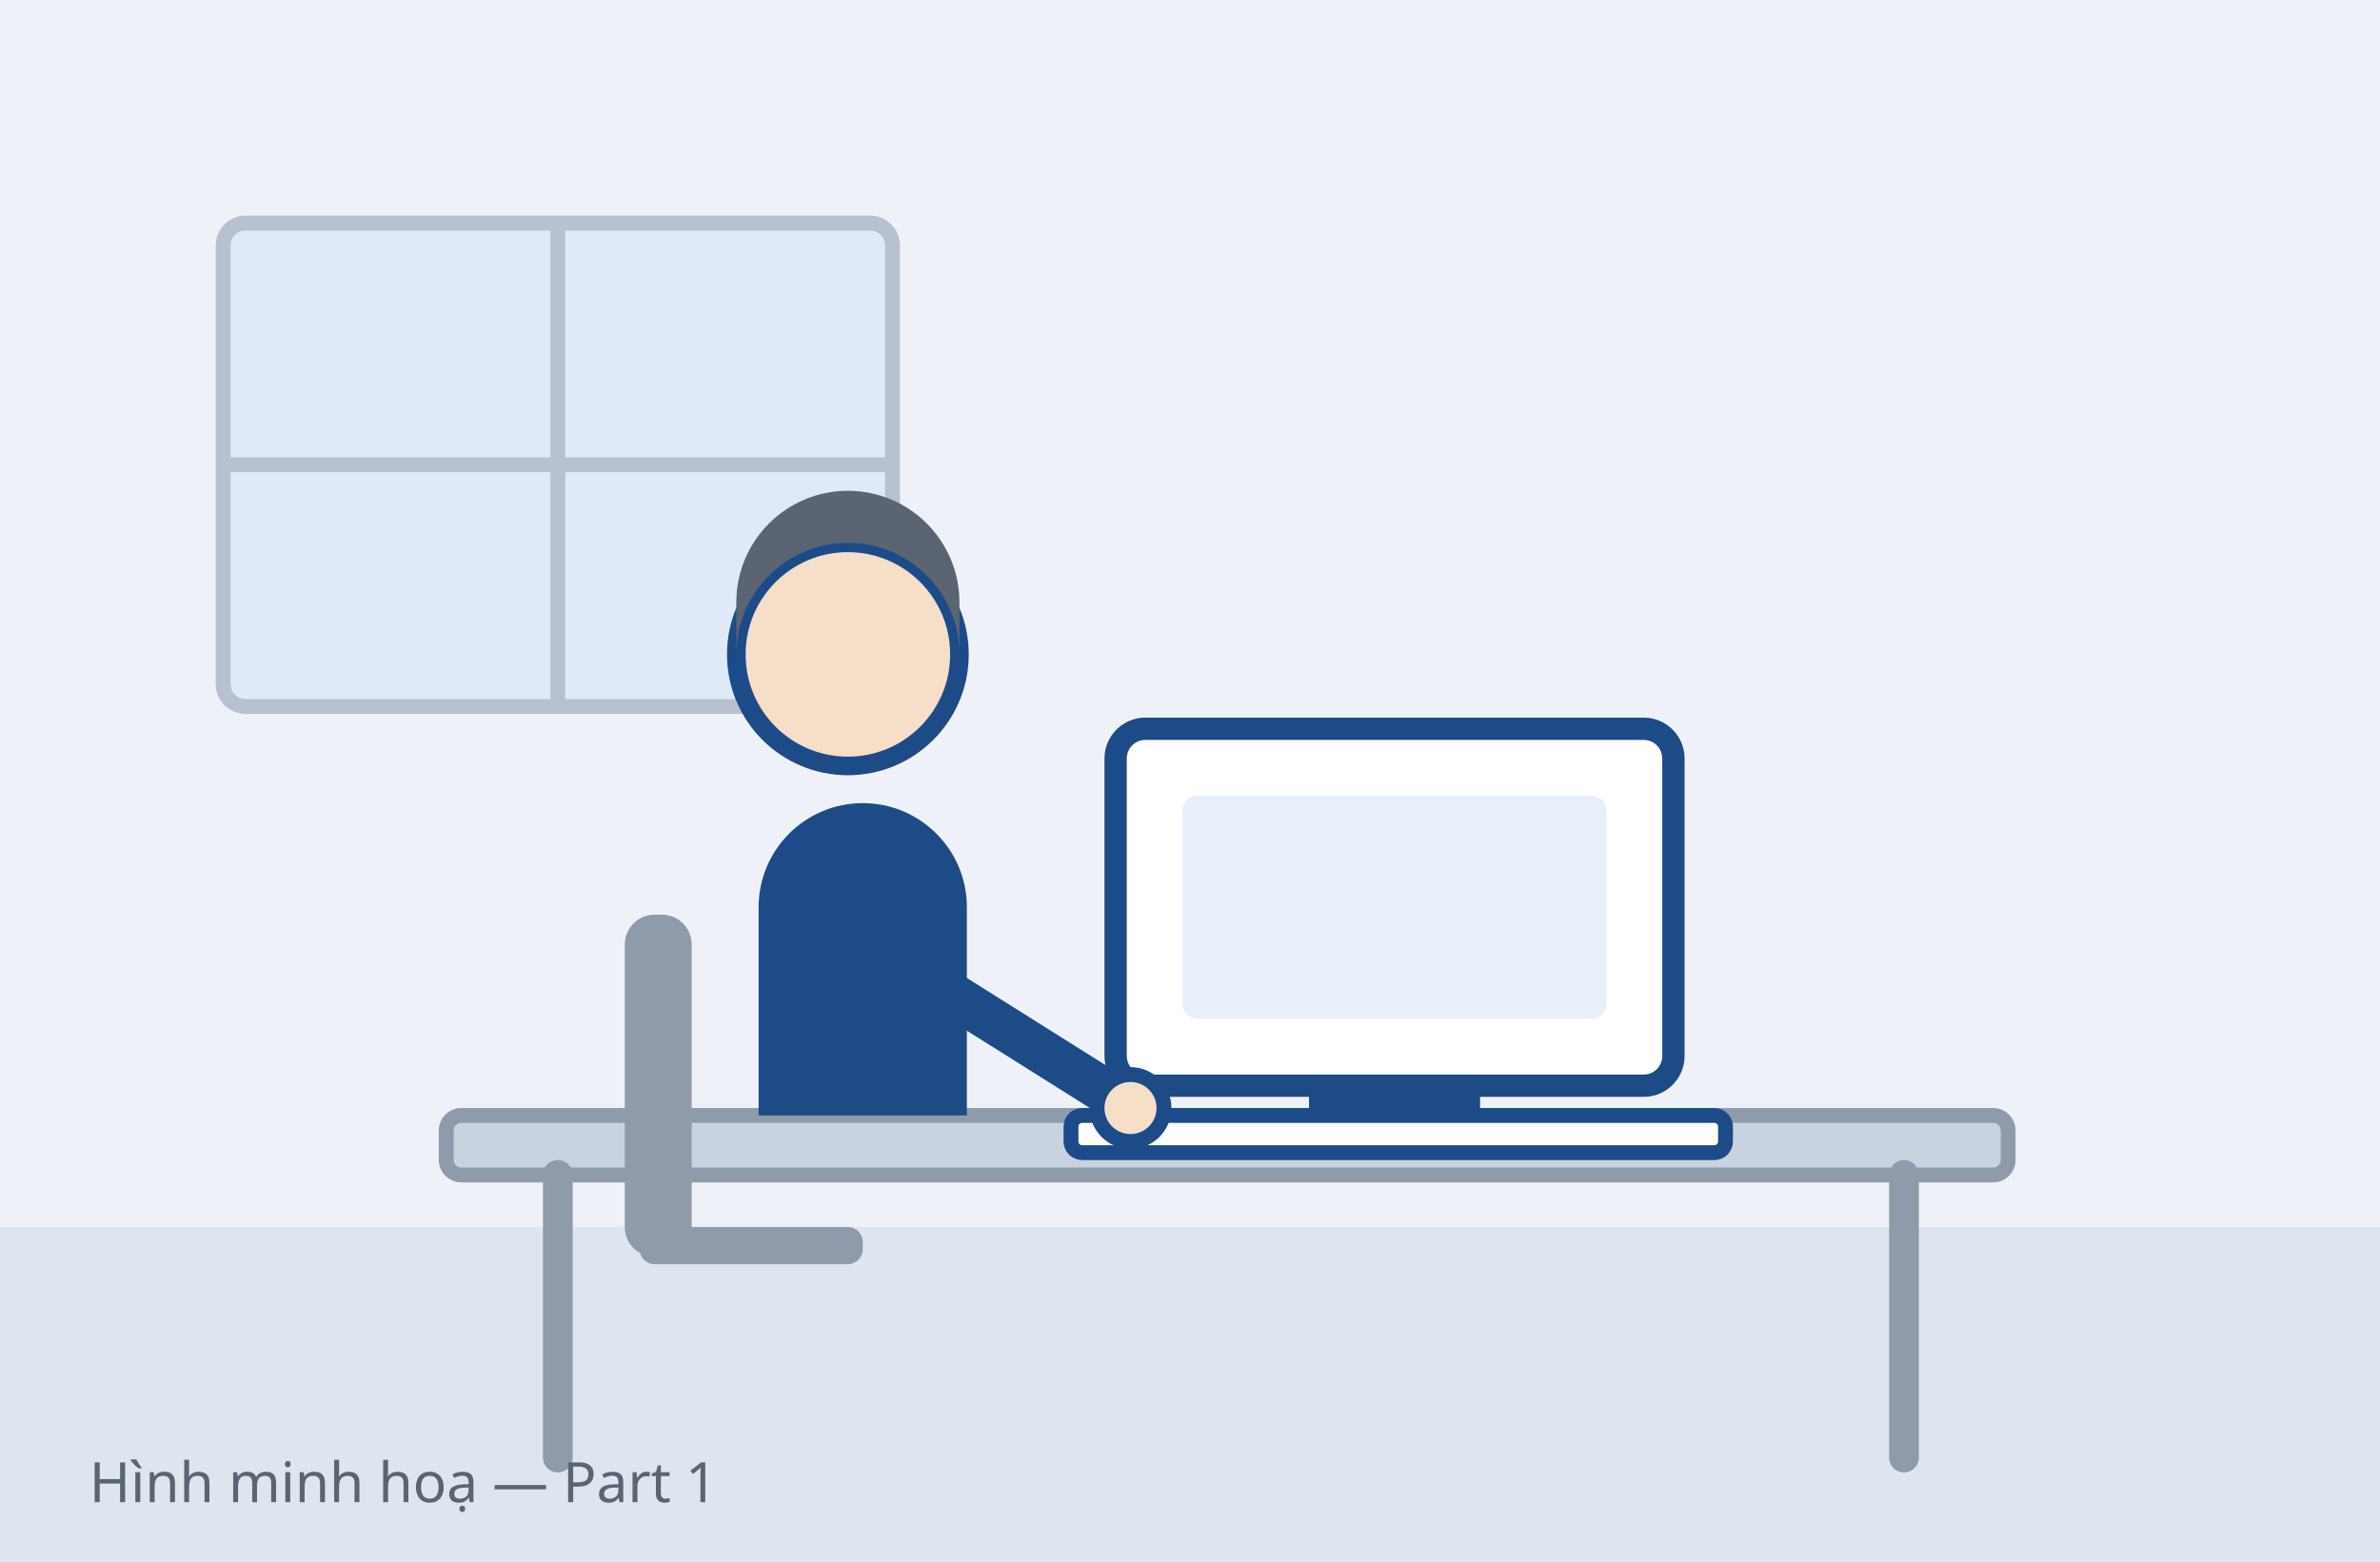
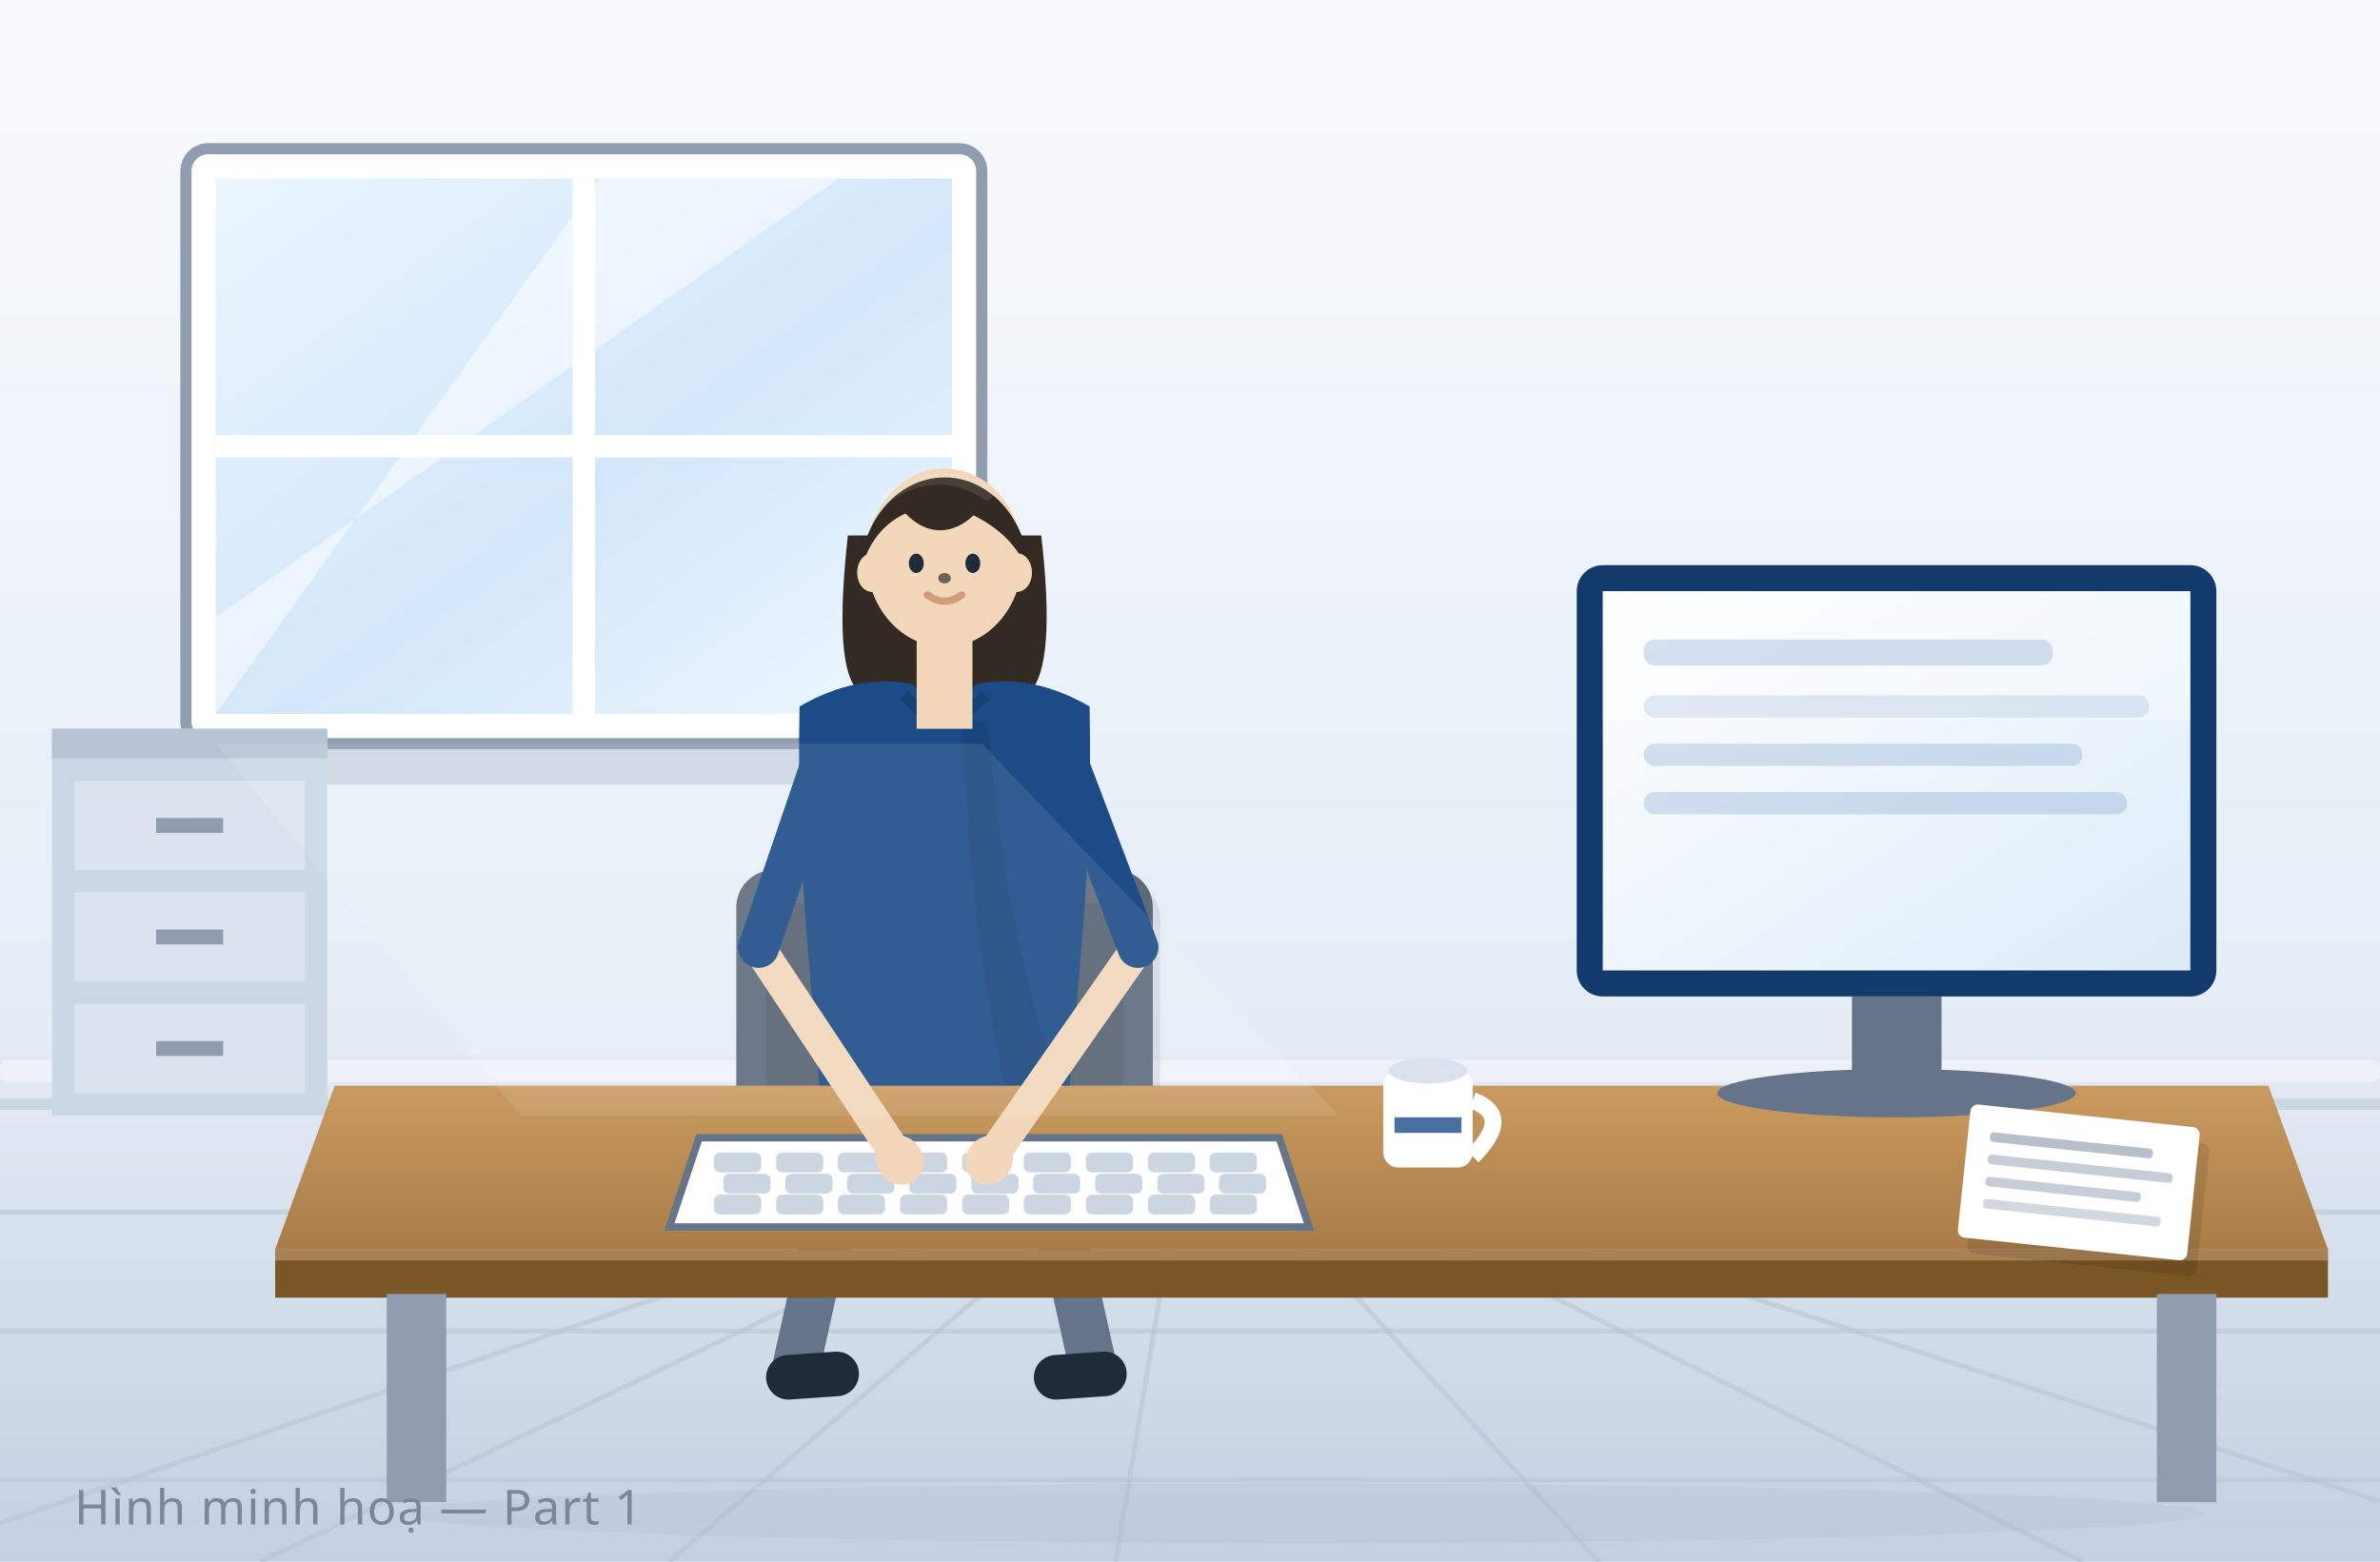
- <svg xmlns="http://www.w3.org/2000/svg" viewBox="0 0 640 420" role="img" aria-label="Minh hoạ: người phụ nữ đang gõ máy tính tại bàn làm việc">
-   <rect width="640" height="420" fill="#eef2f8" />
-   <rect x="0" y="330" width="640" height="90" fill="#dde5ef" />
-   <rect x="60" y="60" width="180" height="130" rx="6" fill="#dfeaf7" stroke="#b7c1cf" stroke-width="4" />
-   <line x1="150" y1="60" x2="150" y2="190" stroke="#b7c1cf" stroke-width="4" />
-   <line x1="60" y1="125" x2="240" y2="125" stroke="#b7c1cf" stroke-width="4" />
-   <rect x="120" y="300" width="420" height="16" rx="4" fill="#c9d3e0" stroke="#8f9bab" stroke-width="4" />
-   <line x1="150" y1="316" x2="150" y2="392" stroke="#8f9bab" stroke-width="8" stroke-linecap="round" />
-   <line x1="512" y1="316" x2="512" y2="392" stroke="#8f9bab" stroke-width="8" stroke-linecap="round" />
-   <rect x="300" y="196" width="150" height="96" rx="8" fill="#ffffff" stroke="#1c4b87" stroke-width="6" />
-   <rect x="318" y="214" width="114" height="60" rx="4" fill="#e7effa" />
-   <rect x="352" y="292" width="46" height="12" fill="#1c4b87" />
-   <rect x="288" y="300" width="176" height="10" rx="3" fill="#ffffff" stroke="#1c4b87" stroke-width="4" />
-   <circle cx="228" cy="176" r="30" fill="#f6dfc9" stroke="#1c4b87" stroke-width="5" />
-   <path d="M198 176a30 30 0 0 1 60 0v-14a30 30 0 0 0-60 0z" fill="#5b6472" />
-   <path d="M204 300v-56a28 28 0 0 1 56 0v56z" fill="#1c4b87" />
-   <path d="M228 250l70 44" stroke="#1c4b87" stroke-width="12" stroke-linecap="round" />
-   <circle cx="304" cy="298" r="9" fill="#f6dfc9" stroke="#1c4b87" stroke-width="4" />
-   <rect x="168" y="246" width="18" height="92" rx="8" fill="#8f9bab" />
-   <rect x="172" y="330" width="60" height="10" rx="4" fill="#8f9bab" />
-   <text x="24" y="404" font-family="Segoe UI, sans-serif" font-size="15" fill="#5b6472">Hình minh hoạ — Part 1</text>
+ <svg xmlns="http://www.w3.org/2000/svg" viewBox="0 0 640 420" role="img" aria-label="Người phụ nữ ngồi tại bàn làm việc, hai tay đặt trên bàn phím máy tính; phía sau là cửa sổ đóng và màn hình máy tính trên bàn">
+   <defs>
+     <linearGradient id="gWall" x1="0" y1="0" x2="0" y2="1">
+       <stop offset="0" stop-color="#f8fbfe" />
+       <stop offset="1" stop-color="#e3ebf5" />
+     </linearGradient>
+     <linearGradient id="gFloor" x1="0" y1="0" x2="0" y2="1">
+       <stop offset="0" stop-color="#dee7f2" />
+       <stop offset="1" stop-color="#c4d0e0" />
+     </linearGradient>
+     <linearGradient id="gWood" x1="0" y1="0" x2="0" y2="1">
+       <stop offset="0" stop-color="#c99b60" />
+       <stop offset="1" stop-color="#a97c47" />
+     </linearGradient>
+     <linearGradient id="gGlass" x1="0" y1="0" x2="1" y2="1">
+       <stop offset="0" stop-color="#eaf5fe" />
+       <stop offset=".55" stop-color="#d3e7fa" />
+       <stop offset="1" stop-color="#eff8ff" />
+     </linearGradient>
+     <linearGradient id="gSky" x1="0" y1="0" x2="0" y2="1">
+       <stop offset="0" stop-color="#cde3f7" />
+       <stop offset="1" stop-color="#eaf4fd" />
+     </linearGradient>
+     <linearGradient id="gScreen" x1="0" y1="0" x2="1" y2="1">
+       <stop offset="0" stop-color="#ffffff" />
+       <stop offset="1" stop-color="#dcebf8" />
+     </linearGradient>
+   </defs>
+   <rect x="0" y="0" width="640" height="300" fill="url(#gWall)" />
+   <rect x="0" y="284" width="640" height="16" fill="#e0e8f2" />
+   <line x1="0" y1="297" x2="640" y2="297" stroke="#b9c6d6" stroke-width="3" stroke-opacity=".5" />
+   <rect x="0" y="285" width="640" height="6" rx="2" fill="#ffffff" fill-opacity=".45" />
+   <rect x="37" y="198" width="240" height="13" rx="3" fill="#ccd6e2" />
+   <rect x="50" y="40" width="214" height="160" rx="6" fill="#ffffff" />
+   <rect x="58" y="48" width="198" height="144" fill="url(#gGlass)" />
+   <path d="M58 192L161.3 48L225.5 48L58 166Z" fill="#ffffff" fill-opacity=".5" />
+   <rect x="154" y="48" width="6" height="144" fill="#ffffff" />
+   <rect x="58" y="117" width="198" height="6" fill="#ffffff" />
+   <rect x="50" y="40" width="214" height="160" rx="6" fill="none" stroke="#8f9dae" stroke-width="3" />
+   <rect x="0" y="300" width="640" height="120" fill="url(#gFloor)" />
+   <g fill="none">
+     <line x1="0" y1="326" x2="640" y2="326" stroke="#b4c2d2" stroke-width="1.3" stroke-opacity="0.5" />
+     <line x1="0" y1="358" x2="640" y2="358" stroke="#b4c2d2" stroke-width="1.3" stroke-opacity="0.5" />
+     <line x1="0" y1="398" x2="640" y2="398" stroke="#b4c2d2" stroke-width="1.3" stroke-opacity="0.5" />
+     <line x1="-30" y1="420" x2="320" y2="300" stroke="#b4c2d2" stroke-width="1.3" stroke-opacity="0.5" />
+     <line x1="70" y1="420" x2="320" y2="300" stroke="#b4c2d2" stroke-width="1.3" stroke-opacity="0.5" />
+     <line x1="180" y1="420" x2="320" y2="300" stroke="#b4c2d2" stroke-width="1.3" stroke-opacity="0.5" />
+     <line x1="300" y1="420" x2="320" y2="300" stroke="#b4c2d2" stroke-width="1.3" stroke-opacity="0.5" />
+     <line x1="430" y1="420" x2="320" y2="300" stroke="#b4c2d2" stroke-width="1.3" stroke-opacity="0.5" />
+     <line x1="560" y1="420" x2="320" y2="300" stroke="#b4c2d2" stroke-width="1.3" stroke-opacity="0.5" />
+     <line x1="690" y1="420" x2="320" y2="300" stroke="#b4c2d2" stroke-width="1.3" stroke-opacity="0.5" />
+   </g>
+   <rect x="14" y="196" width="74" height="104" fill="#cbd7e5" />
+   <rect x="14" y="196" width="74" height="8" fill="#b6c4d4" />
+   <rect x="20" y="210" width="62" height="24" fill="#dbe4ee" />
+   <rect x="42" y="220" width="18" height="4" fill="#8f9dae" />
+   <rect x="20" y="240" width="62" height="24" fill="#dbe4ee" />
+   <rect x="42" y="250" width="18" height="4" fill="#8f9dae" />
+   <rect x="20" y="270" width="62" height="24" fill="#dbe4ee" />
+   <rect x="42" y="280" width="18" height="4" fill="#8f9dae" />
+   <ellipse cx="265" cy="295" rx="21.6" ry="3.6" fill="#8fa0b4" fill-opacity="0.16" />
+   <path d="M265 266C258 246 274 229 267 218" fill="none" stroke="#0d4227" stroke-width="3" stroke-linecap="round" />
+   <ellipse cx="248" cy="247" rx="10" ry="5" fill="#4d9a67" transform="rotate(-26 248 247)" />
+   <path d="M241 247L254 247" stroke="#0d4227" stroke-opacity=".35" stroke-width="0.8" />
+   <ellipse cx="282" cy="241" rx="10" ry="5" fill="#2b7a4e" transform="rotate(22 282 241)" />
+   <path d="M275 241L288 241" stroke="#0d4227" stroke-opacity=".35" stroke-width="0.8" />
+   <ellipse cx="245" cy="231" rx="11" ry="5.5" fill="#2b7a4e" transform="rotate(-14 245 231)" />
+   <path d="M237.3 231L251.6 231" stroke="#0d4227" stroke-opacity=".35" stroke-width="0.8" />
+   <ellipse cx="285" cy="226" rx="11" ry="5.5" fill="#4d9a67" transform="rotate(12 285 226)" />
+   <path d="M277.3 226L291.6 226" stroke="#0d4227" stroke-opacity=".35" stroke-width="0.8" />
+   <ellipse cx="250" cy="216" rx="9" ry="4.5" fill="#2b7a4e" transform="rotate(-36 250 216)" />
+   <path d="M243.7 216L255.4 216" stroke="#0d4227" stroke-opacity=".35" stroke-width="0.8" />
+   <path d="M250 266L280 266L276.1 292L253.9 292Z" fill="#b98a52" />
+   <rect x="245" y="257" width="40" height="13" rx="3" fill="#a3763f" />
+   <ellipse cx="265" cy="263" rx="13.2" ry="4" fill="#6b4a22" fill-opacity=".7" />
+   <path d="M253.6 280L256 286" stroke="#ffffff" stroke-opacity=".16" stroke-width="6" />
+   <rect x="200" y="237" width="112" height="74" rx="10" fill="#000000" fill-opacity=".08" />
+   <rect x="198" y="234" width="112" height="74" rx="10" fill="#5d6a7b" />
+   <rect x="206" y="243" width="96" height="54" rx="7" fill="#000000" fill-opacity=".09" />
+   <path d="M228 144q-4 36 3 42l46 0q7 -7.2 3 -42Z" fill="#332b23" />
+   <path d="M222 332L214 368" fill="none" stroke="#66748a" stroke-width="12.8" stroke-linecap="round" />
+   <path d="M236 296L222 332" fill="none" stroke="#66748a" stroke-width="16" stroke-linecap="round" />
+   <rect x="206" y="364" width="25" height="12" rx="6" fill="#1f2b38" transform="rotate(-4 218 370)" />
+   <path d="M286 332L294 368" fill="none" stroke="#66748a" stroke-width="12.8" stroke-linecap="round" />
+   <path d="M272 296L286 332" fill="none" stroke="#66748a" stroke-width="16" stroke-linecap="round" />
+   <rect x="278" y="364" width="25" height="12" rx="6" fill="#1f2b38" transform="rotate(-4 290 370)" />
+   <path d="M215 190C214 238.2 219 267.2 221 302L287 302C289 267.2 294 238.2 293 190Q277.4 181 262.6 184Q254 192 245.4 184Q230.6 181 215 190Z" fill="#1c4b87" />
+   <path d="M265.7 194C269.6 244 277.1 267.2 287 302L272.2 302C263.2 261.4 261 238.2 258.7 194Z" fill="#000000" fill-opacity=".08" />
+   <path d="M243 187Q254 199 265 187" fill="none" stroke="#000000" stroke-opacity=".15" stroke-width="3" />
+   <rect x="246.5" y="162" width="15" height="34" fill="#f2d7ba" />
+   <ellipse cx="254" cy="150" rx="21" ry="24" fill="#f2d7ba" />
+   <path d="M231.2 155.2A22.8 26.8 0 0 1 276.8 155.2C274.5 146.9 268.1 141.7 261.8 138.6C256.3 143.8 249.4 144.3 243.5 138.1C236.7 141.2 232.6 147.4 231.2 155.2Z" fill="#332b23" />
+   <path d="M238 134Q251.7 124.2 265.4 133" fill="none" stroke="#ffffff" stroke-opacity=".1" stroke-width="3" stroke-linecap="round" />
+   <ellipse cx="234.5" cy="154" rx="4" ry="5.2" fill="#f2d7ba" />
+   <ellipse cx="273.5" cy="154" rx="4" ry="5.2" fill="#f2d7ba" />
+   <ellipse cx="246.4" cy="151.5" rx="2" ry="2.6" fill="#1f2b38" />
+   <line x1="243" y1="145.3" x2="249.8" y2="144.5" stroke="undefined" stroke-width="1.7" stroke-linecap="round" />
+   <ellipse cx="261.6" cy="151.5" rx="2" ry="2.6" fill="#1f2b38" />
+   <line x1="258.2" y1="144.5" x2="265" y2="145.3" stroke="undefined" stroke-width="1.7" stroke-linecap="round" />
+   <path d="M249.4 160Q254 163.4 258.6 160" fill="none" stroke="#cf9f7c" stroke-width="2" stroke-linecap="round" />
+   <path d="M235 152q3 4 0 8" fill="none" stroke="undefined" stroke-width="1.6" stroke-opacity=".5" stroke-linecap="round" />
+   <ellipse cx="254" cy="155.5" rx="1.7" ry="1.4" fill="undefined" fill-opacity=".55" />
+   <polygon points="90,292 610,292 626,336 74,336" fill="url(#gWood)" />
+   <rect x="74" y="336" width="552" height="13" fill="#7a5525" />
+   <rect x="74" y="336" width="552" height="3" fill="#d8b183" fill-opacity=".5" />
+   <rect x="104" y="348" width="16" height="56" fill="#8f9dae" />
+   <rect x="580" y="348" width="16" height="56" fill="#8f9dae" />
+   <ellipse cx="350" cy="407" rx="242.9" ry="8" fill="#8fa0b4" fill-opacity="0.12" />
+   <rect x="498" y="268" width="24.1" height="24" fill="#66748a" />
+   <ellipse cx="510" cy="294" rx="48.2" ry="6.5" fill="#66748a" />
+   <rect x="424" y="152" width="172" height="116" rx="7" fill="#123a6b" />
+   <rect x="431" y="159" width="158" height="102" fill="url(#gScreen)" />
+   <rect x="442" y="172" width="110" height="7" fill="#3d70b3" fill-opacity=".3" rx="3" />
+   <rect x="442" y="187" width="136" height="6" fill="#3d70b3" fill-opacity=".2" rx="3" />
+   <rect x="442" y="200" width="118" height="6" fill="#3d70b3" fill-opacity=".2" rx="3" />
+   <rect x="442" y="213" width="130" height="6" fill="#3d70b3" fill-opacity=".2" rx="3" />
+   <rect x="431" y="159" width="158" height="34.8" fill="#ffffff" fill-opacity=".3" />
+   <rect x="372" y="288" width="24" height="26" rx="4" fill="#ffffff" />
+   <rect x="375" y="300.5" width="18" height="4.2" fill="#1c4b87" fill-opacity=".8" />
+   <path d="M396 296q11 4 0 15" fill="none" stroke="#ffffff" stroke-width="4.5" />
+   <ellipse cx="384" cy="288" rx="10.6" ry="3.4" fill="#d9e2ee" />
+   <g transform="rotate(6 559 318)">
+     <rect x="531" y="304" width="62" height="36" rx="2" fill="#000000" fill-opacity=".1" />
+     <rect x="528" y="300" width="62" height="36" rx="2" fill="#ffffff" />
+     <rect x="534" y="307" width="44" height="2.6" fill="#8f9dae" fill-opacity=".65" rx="1" />
+     <rect x="534" y="313" width="50" height="2.6" fill="#8f9dae" fill-opacity=".5" rx="1" />
+     <rect x="534" y="319" width="42" height="2.6" fill="#8f9dae" fill-opacity=".5" rx="1" />
+     <rect x="534" y="325" width="48" height="2.6" fill="#8f9dae" fill-opacity=".4" rx="1" />
+   </g>
+   <polygon points="188,306 344,306 352,330 180,330" fill="#ffffff" />
+   <polygon points="188,306 344,306 352,330 180,330" fill="none" stroke="#66748a" stroke-width="2" />
+   <rect x="192" y="310" width="12.7" height="5.3" rx="1.6" fill="#ccd6e2" />
+   <rect x="208.7" y="310" width="12.7" height="5.3" rx="1.6" fill="#ccd6e2" />
+   <rect x="225.3" y="310" width="12.7" height="5.3" rx="1.6" fill="#ccd6e2" />
+   <rect x="242" y="310" width="12.7" height="5.3" rx="1.6" fill="#ccd6e2" />
+   <rect x="258.7" y="310" width="12.7" height="5.3" rx="1.6" fill="#ccd6e2" />
+   <rect x="275.3" y="310" width="12.7" height="5.3" rx="1.6" fill="#ccd6e2" />
+   <rect x="292" y="310" width="12.7" height="5.3" rx="1.6" fill="#ccd6e2" />
+   <rect x="308.7" y="310" width="12.7" height="5.3" rx="1.6" fill="#ccd6e2" />
+   <rect x="325.3" y="310" width="12.7" height="5.3" rx="1.6" fill="#ccd6e2" />
+   <rect x="194.5" y="315.7" width="12.7" height="5.3" rx="1.6" fill="#ccd6e2" />
+   <rect x="211.2" y="315.7" width="12.7" height="5.3" rx="1.6" fill="#ccd6e2" />
+   <rect x="227.8" y="315.7" width="12.7" height="5.3" rx="1.6" fill="#ccd6e2" />
+   <rect x="244.5" y="315.7" width="12.7" height="5.3" rx="1.6" fill="#ccd6e2" />
+   <rect x="261.2" y="315.7" width="12.7" height="5.3" rx="1.6" fill="#ccd6e2" />
+   <rect x="277.8" y="315.7" width="12.7" height="5.3" rx="1.6" fill="#ccd6e2" />
+   <rect x="294.5" y="315.7" width="12.7" height="5.3" rx="1.6" fill="#ccd6e2" />
+   <rect x="311.2" y="315.7" width="12.7" height="5.3" rx="1.6" fill="#ccd6e2" />
+   <rect x="327.8" y="315.7" width="12.7" height="5.3" rx="1.6" fill="#ccd6e2" />
+   <rect x="192" y="321.3" width="12.7" height="5.3" rx="1.6" fill="#ccd6e2" />
+   <rect x="208.7" y="321.3" width="12.7" height="5.3" rx="1.6" fill="#ccd6e2" />
+   <rect x="225.3" y="321.3" width="12.7" height="5.3" rx="1.6" fill="#ccd6e2" />
+   <rect x="242" y="321.3" width="12.7" height="5.3" rx="1.6" fill="#ccd6e2" />
+   <rect x="258.7" y="321.3" width="12.7" height="5.3" rx="1.6" fill="#ccd6e2" />
+   <rect x="275.3" y="321.3" width="12.7" height="5.3" rx="1.6" fill="#ccd6e2" />
+   <rect x="292" y="321.3" width="12.7" height="5.3" rx="1.6" fill="#ccd6e2" />
+   <rect x="308.7" y="321.3" width="12.7" height="5.3" rx="1.6" fill="#ccd6e2" />
+   <rect x="325.3" y="321.3" width="12.7" height="5.3" rx="1.6" fill="#ccd6e2" />
+   <path d="M204 254.8L242 312" fill="none" stroke="#f2d7ba" stroke-width="8.8" stroke-linecap="round" />
+   <path d="M222 202L204 254.8" fill="none" stroke="#1c4b87" stroke-width="11" stroke-linecap="round" />
+   <ellipse cx="242" cy="312" rx="6.8" ry="6.2" fill="#f2d7ba" transform="rotate(56.4 242 312)" />
+   <path d="M306 254.8L266 312" fill="none" stroke="#f2d7ba" stroke-width="8.8" stroke-linecap="round" />
+   <path d="M286 202L306 254.8" fill="none" stroke="#1c4b87" stroke-width="11" stroke-linecap="round" />
+   <ellipse cx="266" cy="312" rx="6.8" ry="6.2" fill="#f2d7ba" transform="rotate(125 266 312)" />
+   <path d="M58 200L264 200L360 300L140 300Z" fill="#ffffff" fill-opacity=".1" />
+   <text x="20" y="410" font-family="Segoe UI, Verdana, sans-serif" font-size="13" fill="#7b8899" letter-spacing=".3">Hình minh hoạ — Part 1</text>
</svg>
